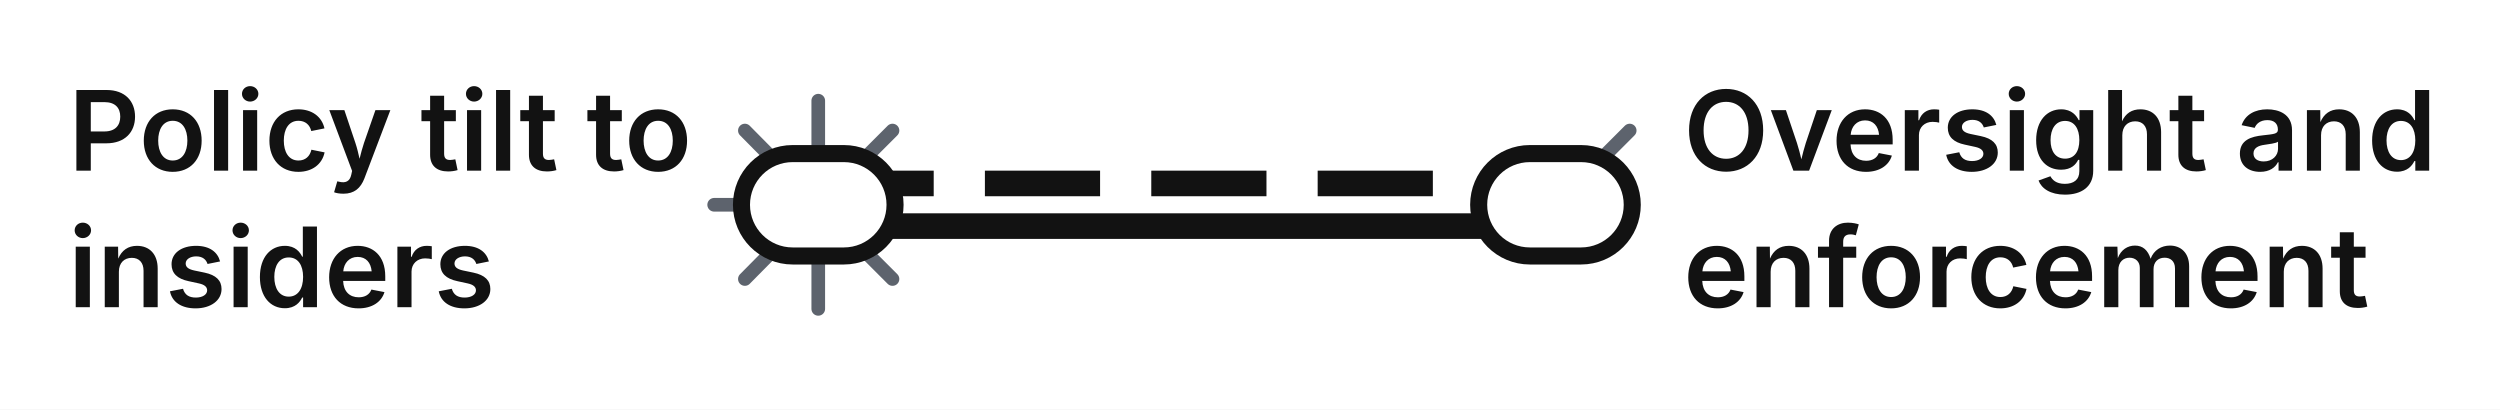
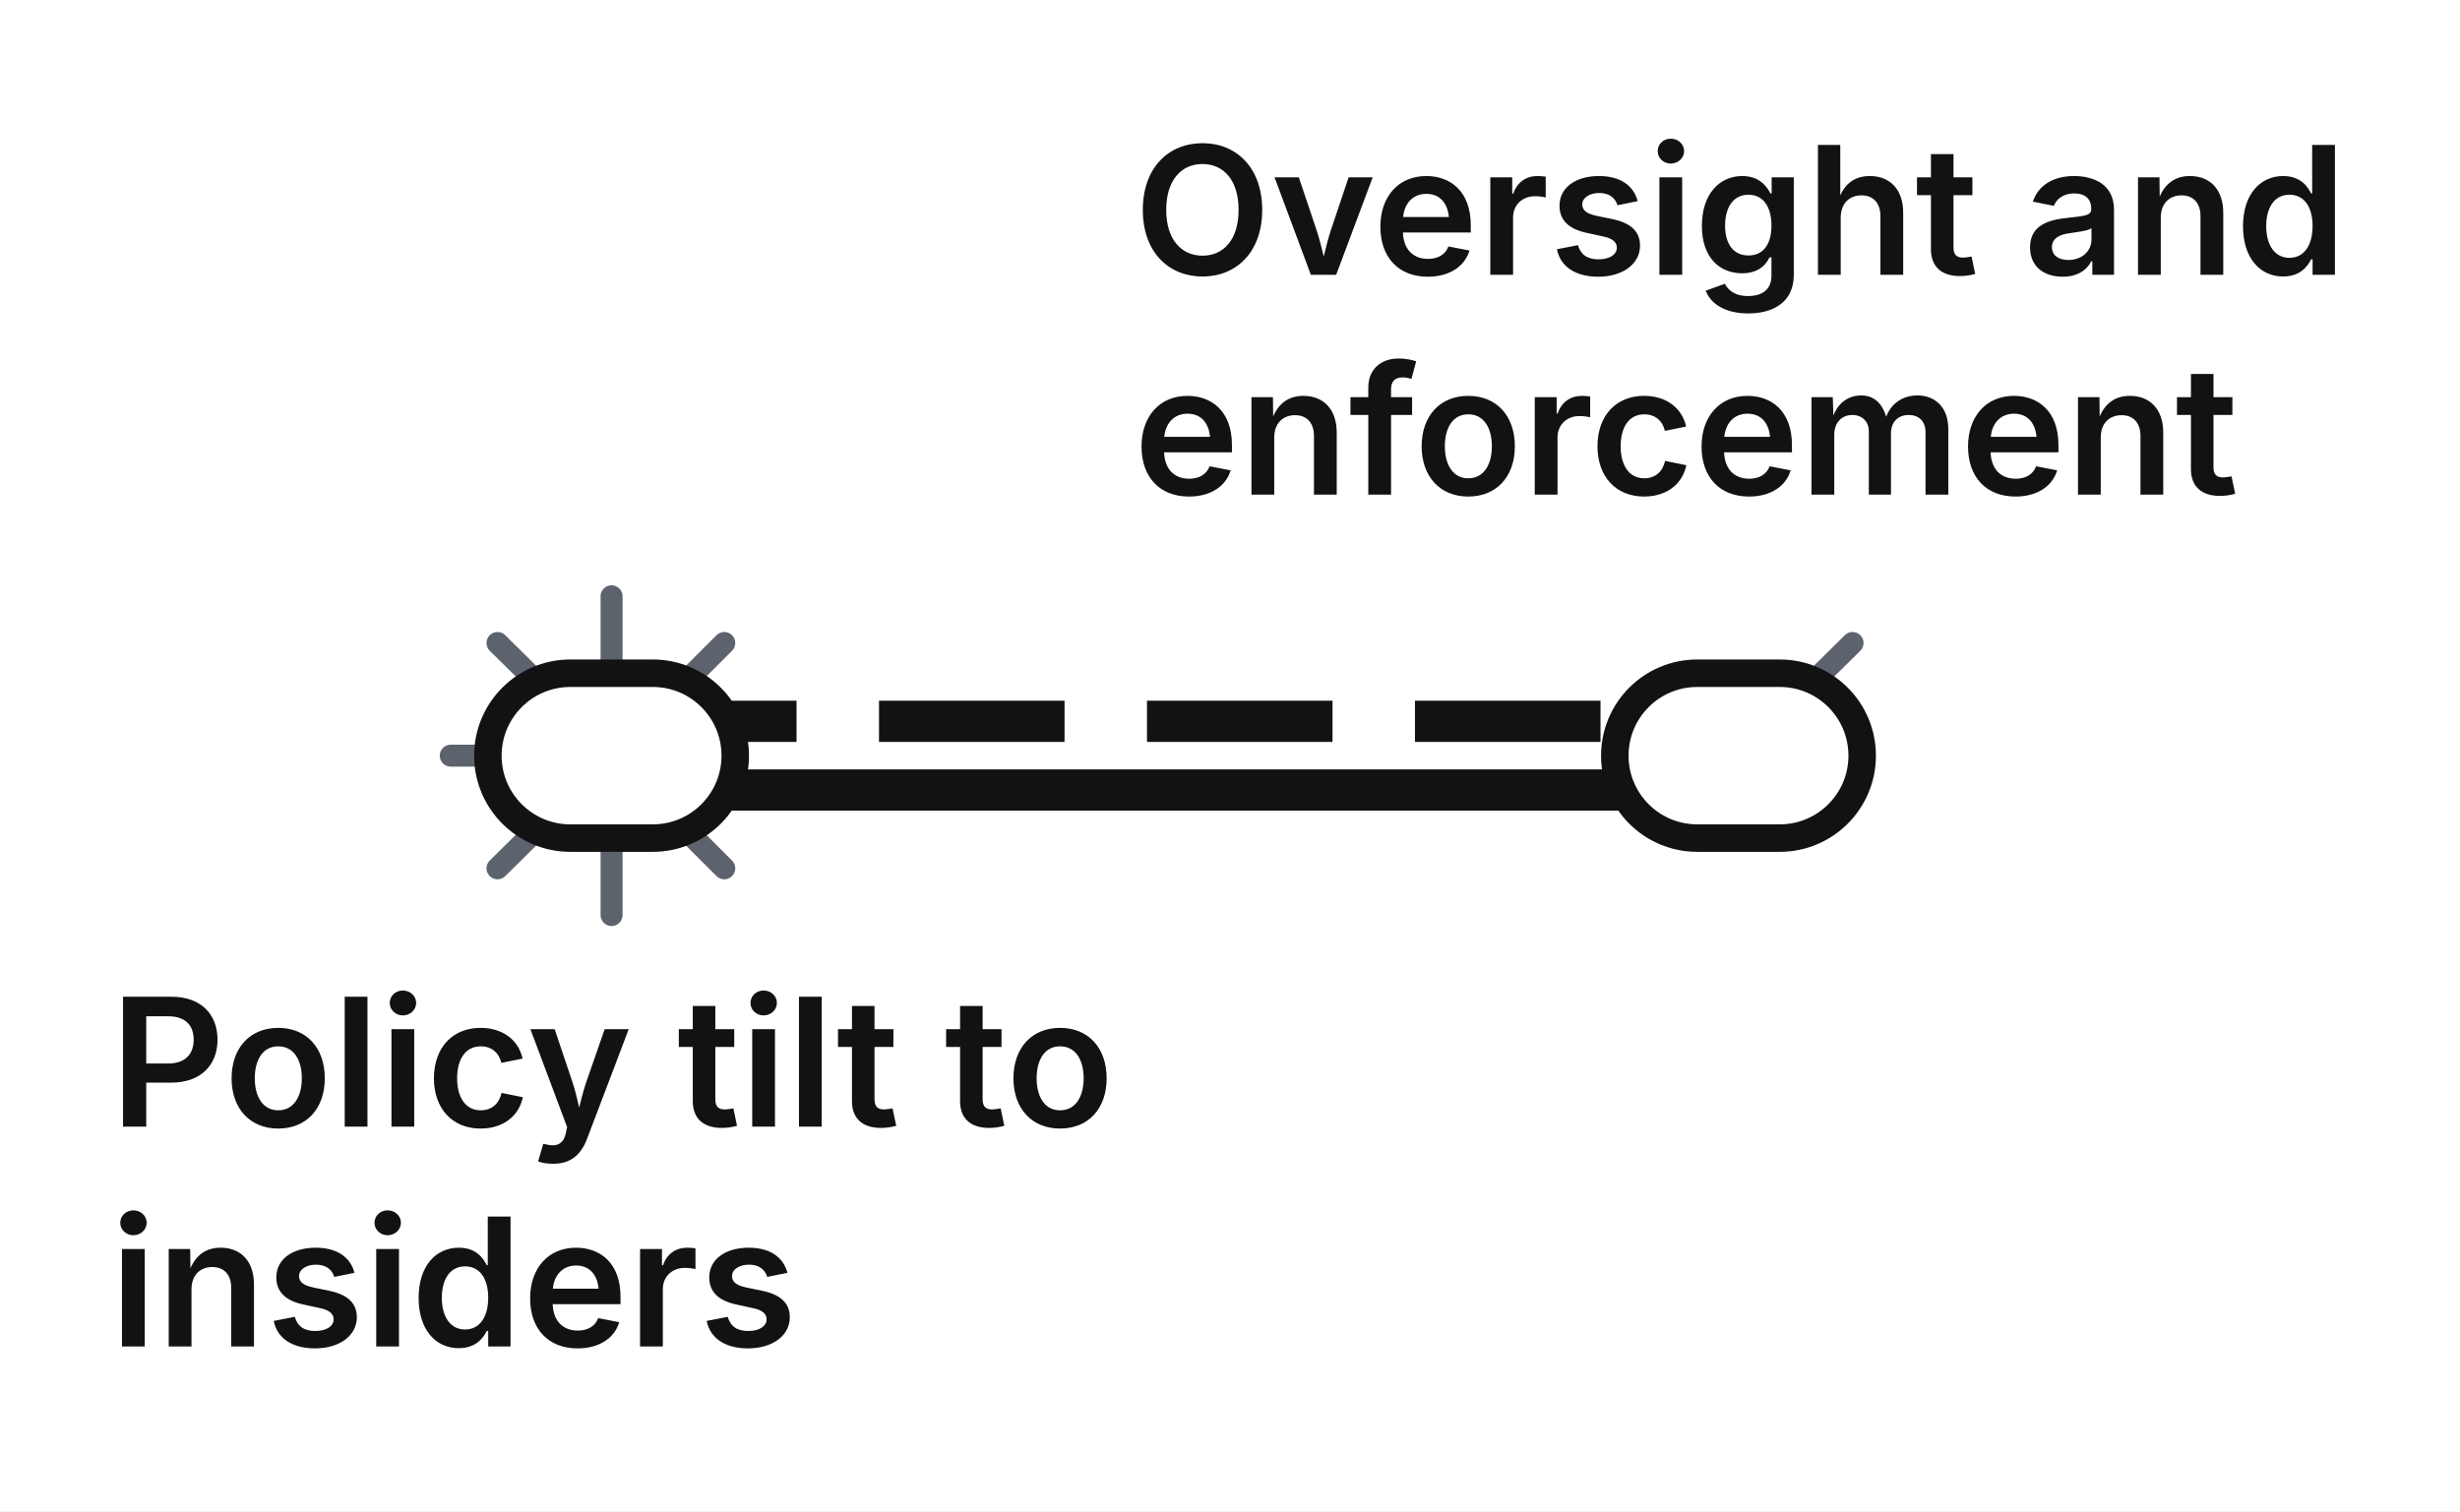
- <svg xmlns="http://www.w3.org/2000/svg" width="293" height="48" viewBox="0 0 293 48" role="img" aria-label="Loop B1a miniature: Independent oversight can limit policy favoritism" data-view="c-mini" data-loop="B1a" data-scale="0.4">
+ <svg xmlns="http://www.w3.org/2000/svg" width="179" height="110" viewBox="0 0 179 110" role="img" aria-label="Loop B1a miniature: Independent oversight can limit policy favoritism" data-view="c-mini" data-loop="B1a" data-scale="0.38">
  <style>.t{font-family:Inter, 'Helvetica Neue', Arial, sans-serif}.d{font-family:'Inter Tight', Inter, 'Helvetica Neue', Arial, sans-serif;font-weight:800;letter-spacing:-0.01em}.q{font-family:Lora, Georgia, serif;font-style:italic}.b{font-weight:700}.s{font-weight:600}</style>
-   <rect x="0" y="0" width="293" height="48" fill="#FFFFFF" />
-   <path d="M95.9 24.0 L95.9 36.2" stroke="#5D636D" stroke-width="1.6" stroke-linecap="round" fill="none" data-ghost="L02 L02" data-at="E1" />
-   <path d="M95.9 24.0 L87.3 32.7" stroke="#5D636D" stroke-width="1.6" stroke-linecap="round" fill="none" data-ghost="L03" data-at="E1" />
-   <path d="M95.9 24.0 L104.6 15.3" stroke="#5D636D" stroke-width="1.6" stroke-linecap="round" fill="none" data-ghost="L18 L19" data-at="E1" />
-   <path d="M95.9 24.0 L95.9 11.8" stroke="#5D636D" stroke-width="1.6" stroke-linecap="round" fill="none" data-ghost="L36 L36" data-at="E1" />
-   <path d="M95.9 24.0 L87.3 15.3" stroke="#5D636D" stroke-width="1.6" stroke-linecap="round" fill="none" data-ghost="L37" data-at="E1" />
-   <path d="M95.9 24.0 L83.7 24.0" stroke="#5D636D" stroke-width="1.6" stroke-linecap="round" fill="none" data-ghost="L31 L31" data-at="E1" />
-   <path d="M95.9 24.0 L104.6 32.7" stroke="#5D636D" stroke-width="1.6" stroke-linecap="round" fill="none" data-ghost="L49 L48" data-at="E1" />
-   <path d="M182.3 24.0 L191.0 15.3" stroke="#5D636D" stroke-width="1.6" stroke-linecap="round" fill="none" data-ghost="L14 L15" data-at="D4" />
+   <rect x="0" y="0" width="179" height="110" fill="#FFFFFF" />
+   <path d="M44.5 55.0 L44.5 66.6" stroke="#5D636D" stroke-width="1.6" stroke-linecap="round" fill="none" data-ghost="L02 L02" data-at="E1" />
+   <path d="M44.5 55.0 L36.2 63.2" stroke="#5D636D" stroke-width="1.6" stroke-linecap="round" fill="none" data-ghost="L03" data-at="E1" />
+   <path d="M44.5 55.0 L52.7 46.8" stroke="#5D636D" stroke-width="1.6" stroke-linecap="round" fill="none" data-ghost="L18 L19" data-at="E1" />
+   <path d="M44.5 55.0 L44.5 43.4" stroke="#5D636D" stroke-width="1.6" stroke-linecap="round" fill="none" data-ghost="L36 L36" data-at="E1" />
+   <path d="M44.5 55.0 L36.2 46.8" stroke="#5D636D" stroke-width="1.6" stroke-linecap="round" fill="none" data-ghost="L37" data-at="E1" />
+   <path d="M44.5 55.0 L32.8 55.0" stroke="#5D636D" stroke-width="1.6" stroke-linecap="round" fill="none" data-ghost="L31 L31" data-at="E1" />
+   <path d="M44.5 55.0 L52.7 63.2" stroke="#5D636D" stroke-width="1.6" stroke-linecap="round" fill="none" data-ghost="L49 L48" data-at="E1" />
+   <path d="M126.5 55.0 L134.8 46.8" stroke="#5D636D" stroke-width="1.6" stroke-linecap="round" fill="none" data-ghost="L14 L15" data-at="D4" />
  <g class="step" data-loop="B1a" data-link="L17" data-from="E1" data-to="D4" data-sign="+" data-grade="plausible" data-delay="M" data-type="causal">
-     <path d="M95.93 21.50 L182.33 21.50" fill="none" stroke="#121212" stroke-width="3.0" stroke-dasharray="13.5 6" data-texture="9 4" data-weight="3.0" />
+     <path d="M44.46 52.50 L126.54 52.50" fill="none" stroke="#121212" stroke-width="3.0" stroke-dasharray="13.5 6" data-texture="9 4" data-weight="3.0" />
  </g>
  <g class="step" data-loop="B1a" data-link="L16" data-from="D4" data-to="E1" data-sign="-" data-grade="well-supported" data-delay="M" data-type="causal">
-     <path d="M182.33 26.50 L95.93 26.50" fill="none" stroke="#121212" stroke-width="3.0" data-texture="solid" data-weight="3.0" />
+     <path d="M126.54 57.50 L44.46 57.50" fill="none" stroke="#121212" stroke-width="3.0" data-texture="solid" data-weight="3.0" />
  </g>
  <g class="var" data-node="E1" data-label="Policy tilt to insiders" data-kind="capsule">
-     <rect x="86.9" y="18.0" width="18" height="12" rx="6" fill="#FFFFFF" stroke="#121212" stroke-width="2" />
+     <rect x="35.5" y="49.0" width="18" height="12" rx="6" fill="#FFFFFF" stroke="#121212" stroke-width="2" />
  </g>
  <g class="var" data-node="D4" data-label="Oversight and enforcement" data-kind="capsule">
-     <rect x="173.3" y="18.0" width="18" height="12" rx="6" fill="#FFFFFF" stroke="#121212" stroke-width="2" />
+     <rect x="117.5" y="49.0" width="18" height="12" rx="6" fill="#FFFFFF" stroke="#121212" stroke-width="2" />
  </g>
-   <text x="8.0" y="20.0" class="t s" font-size="13" fill="#121212" data-name-for="E1">Policy tilt to</text>
-   <text x="8.0" y="36.0" class="t s" font-size="13" fill="#121212">insiders</text>
-   <text x="197.3" y="20.0" class="t s" font-size="13" fill="#121212" data-name-for="D4">Oversight and</text>
-   <text x="197.3" y="36.0" class="t s" font-size="13" fill="#121212">enforcement</text>
+   <text x="8.0" y="82.0" class="t s" font-size="13" fill="#121212" data-name-for="E1">Policy tilt to</text>
+   <text x="8.0" y="98.0" class="t s" font-size="13" fill="#121212">insiders</text>
+   <text x="82.5" y="20.0" class="t s" font-size="13" fill="#121212" data-name-for="D4">Oversight and</text>
+   <text x="82.5" y="36.0" class="t s" font-size="13" fill="#121212">enforcement</text>
</svg>
